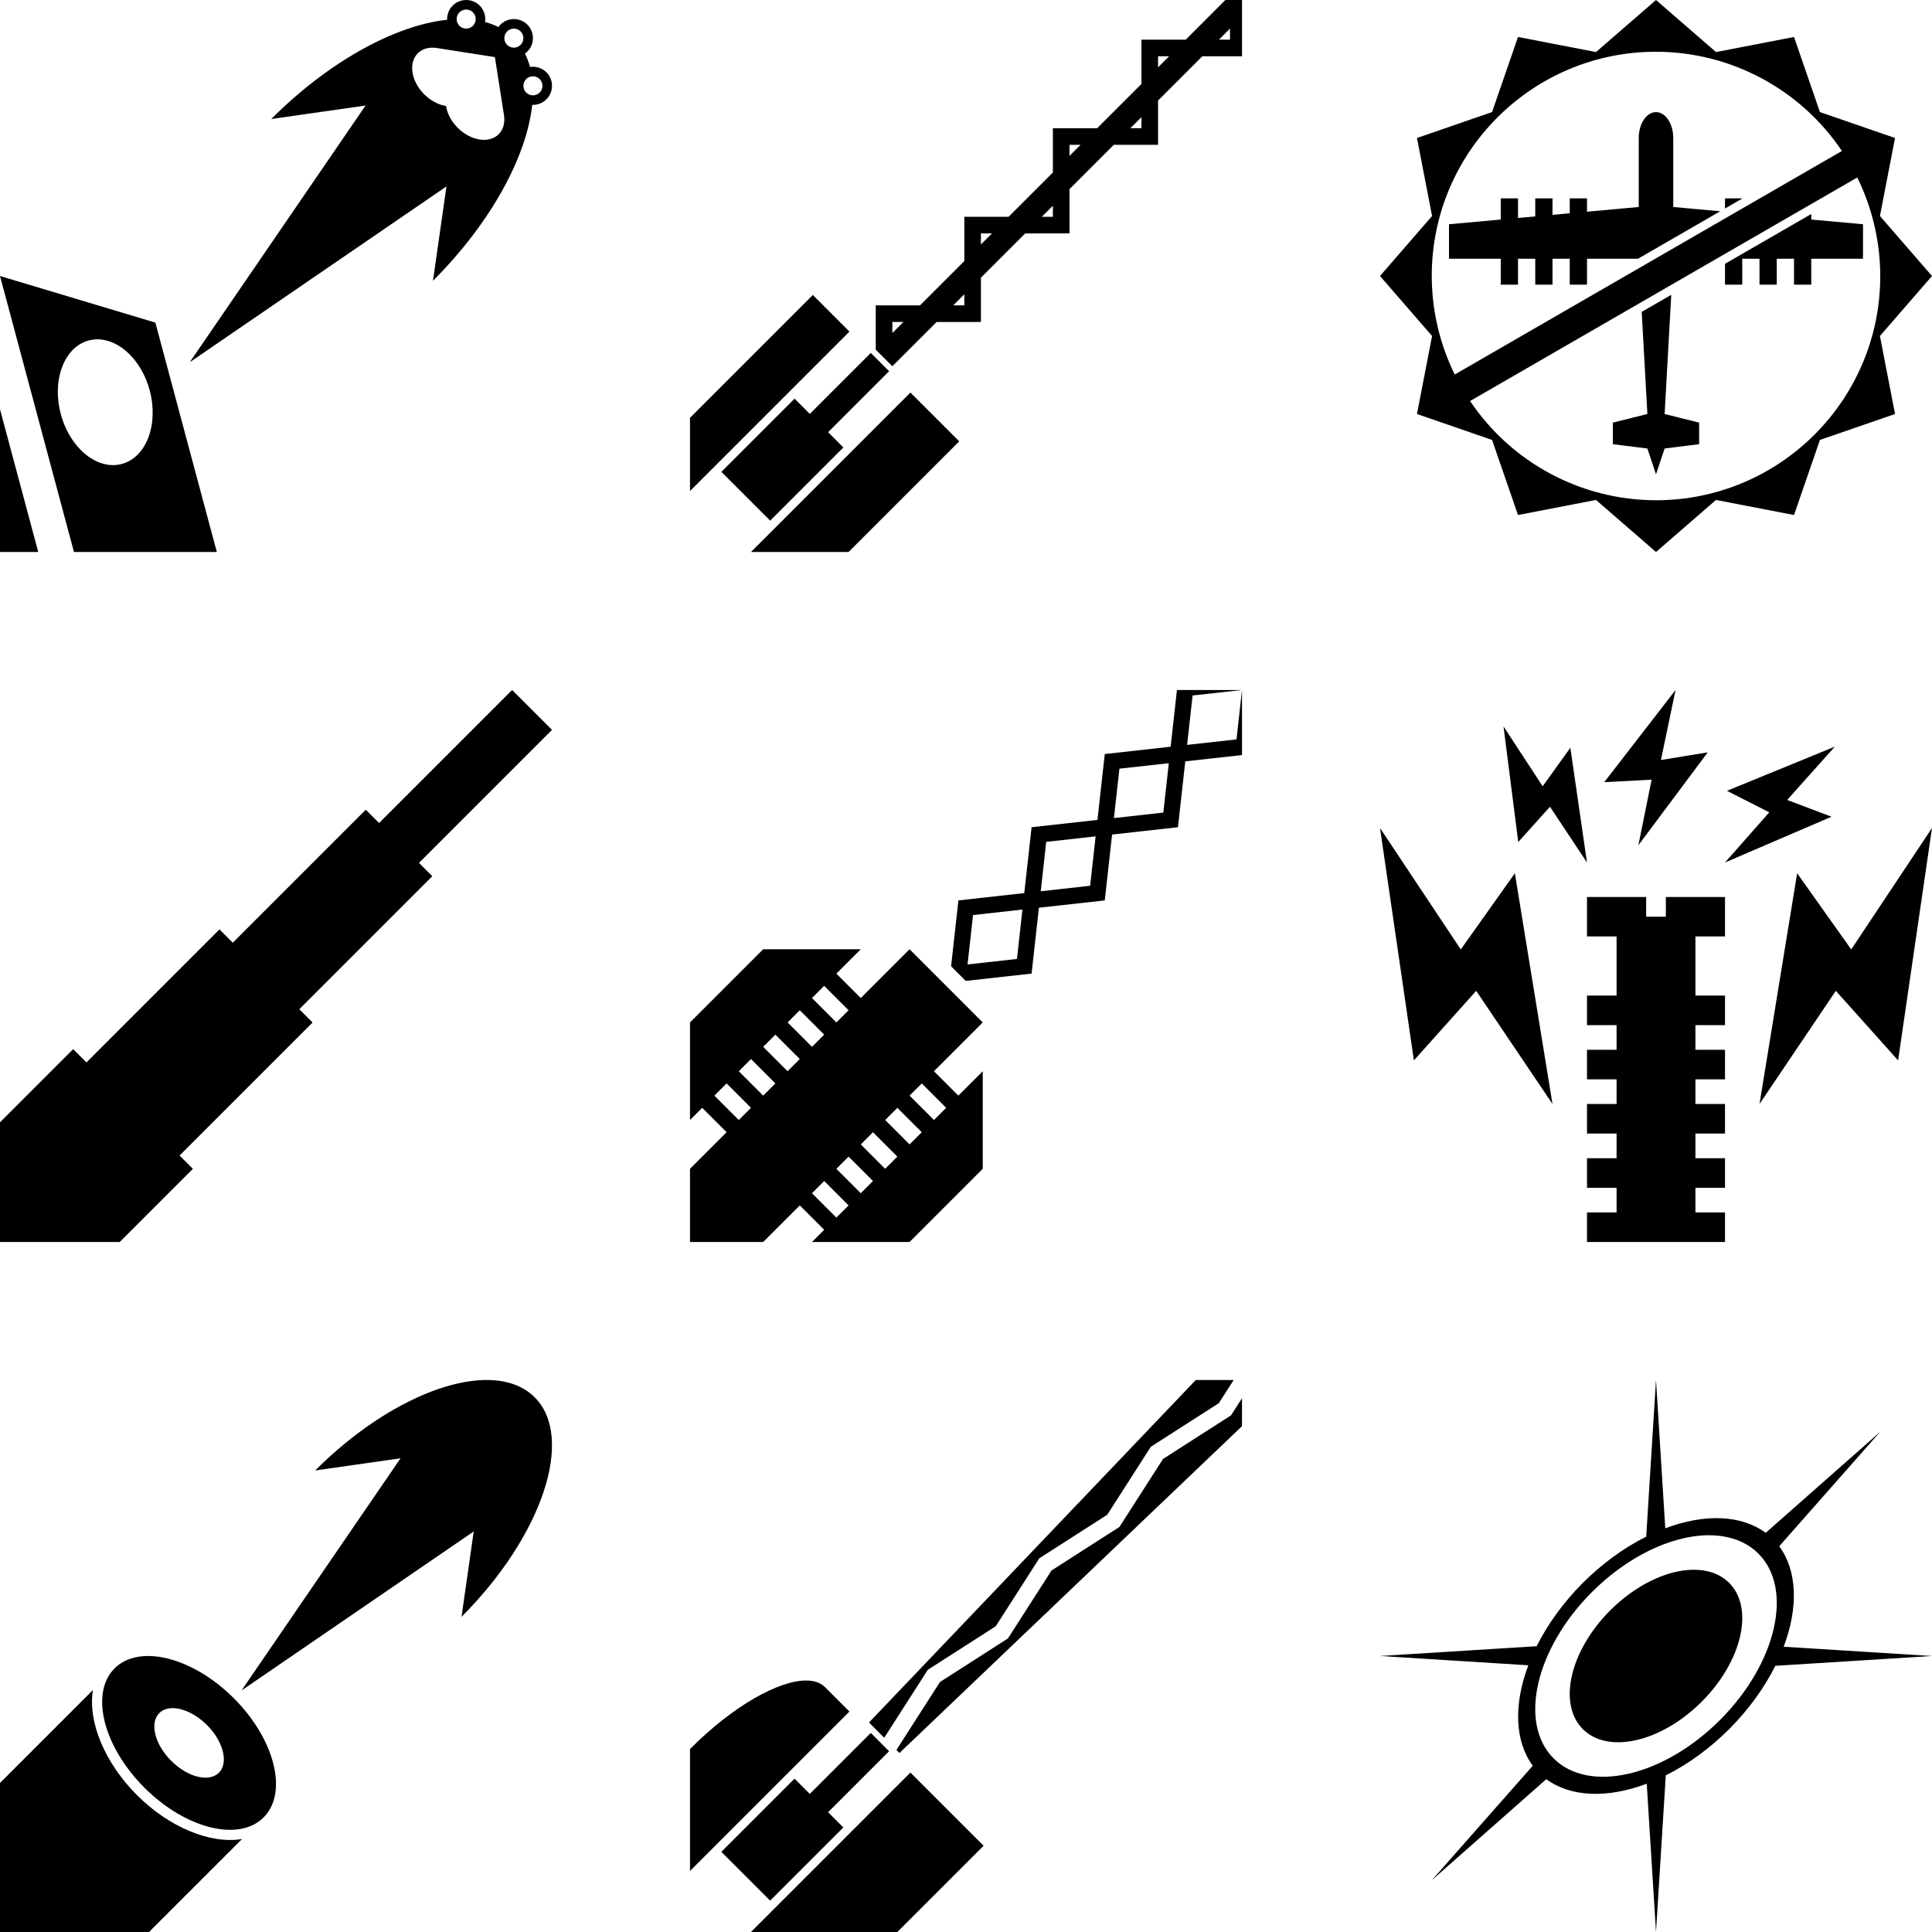
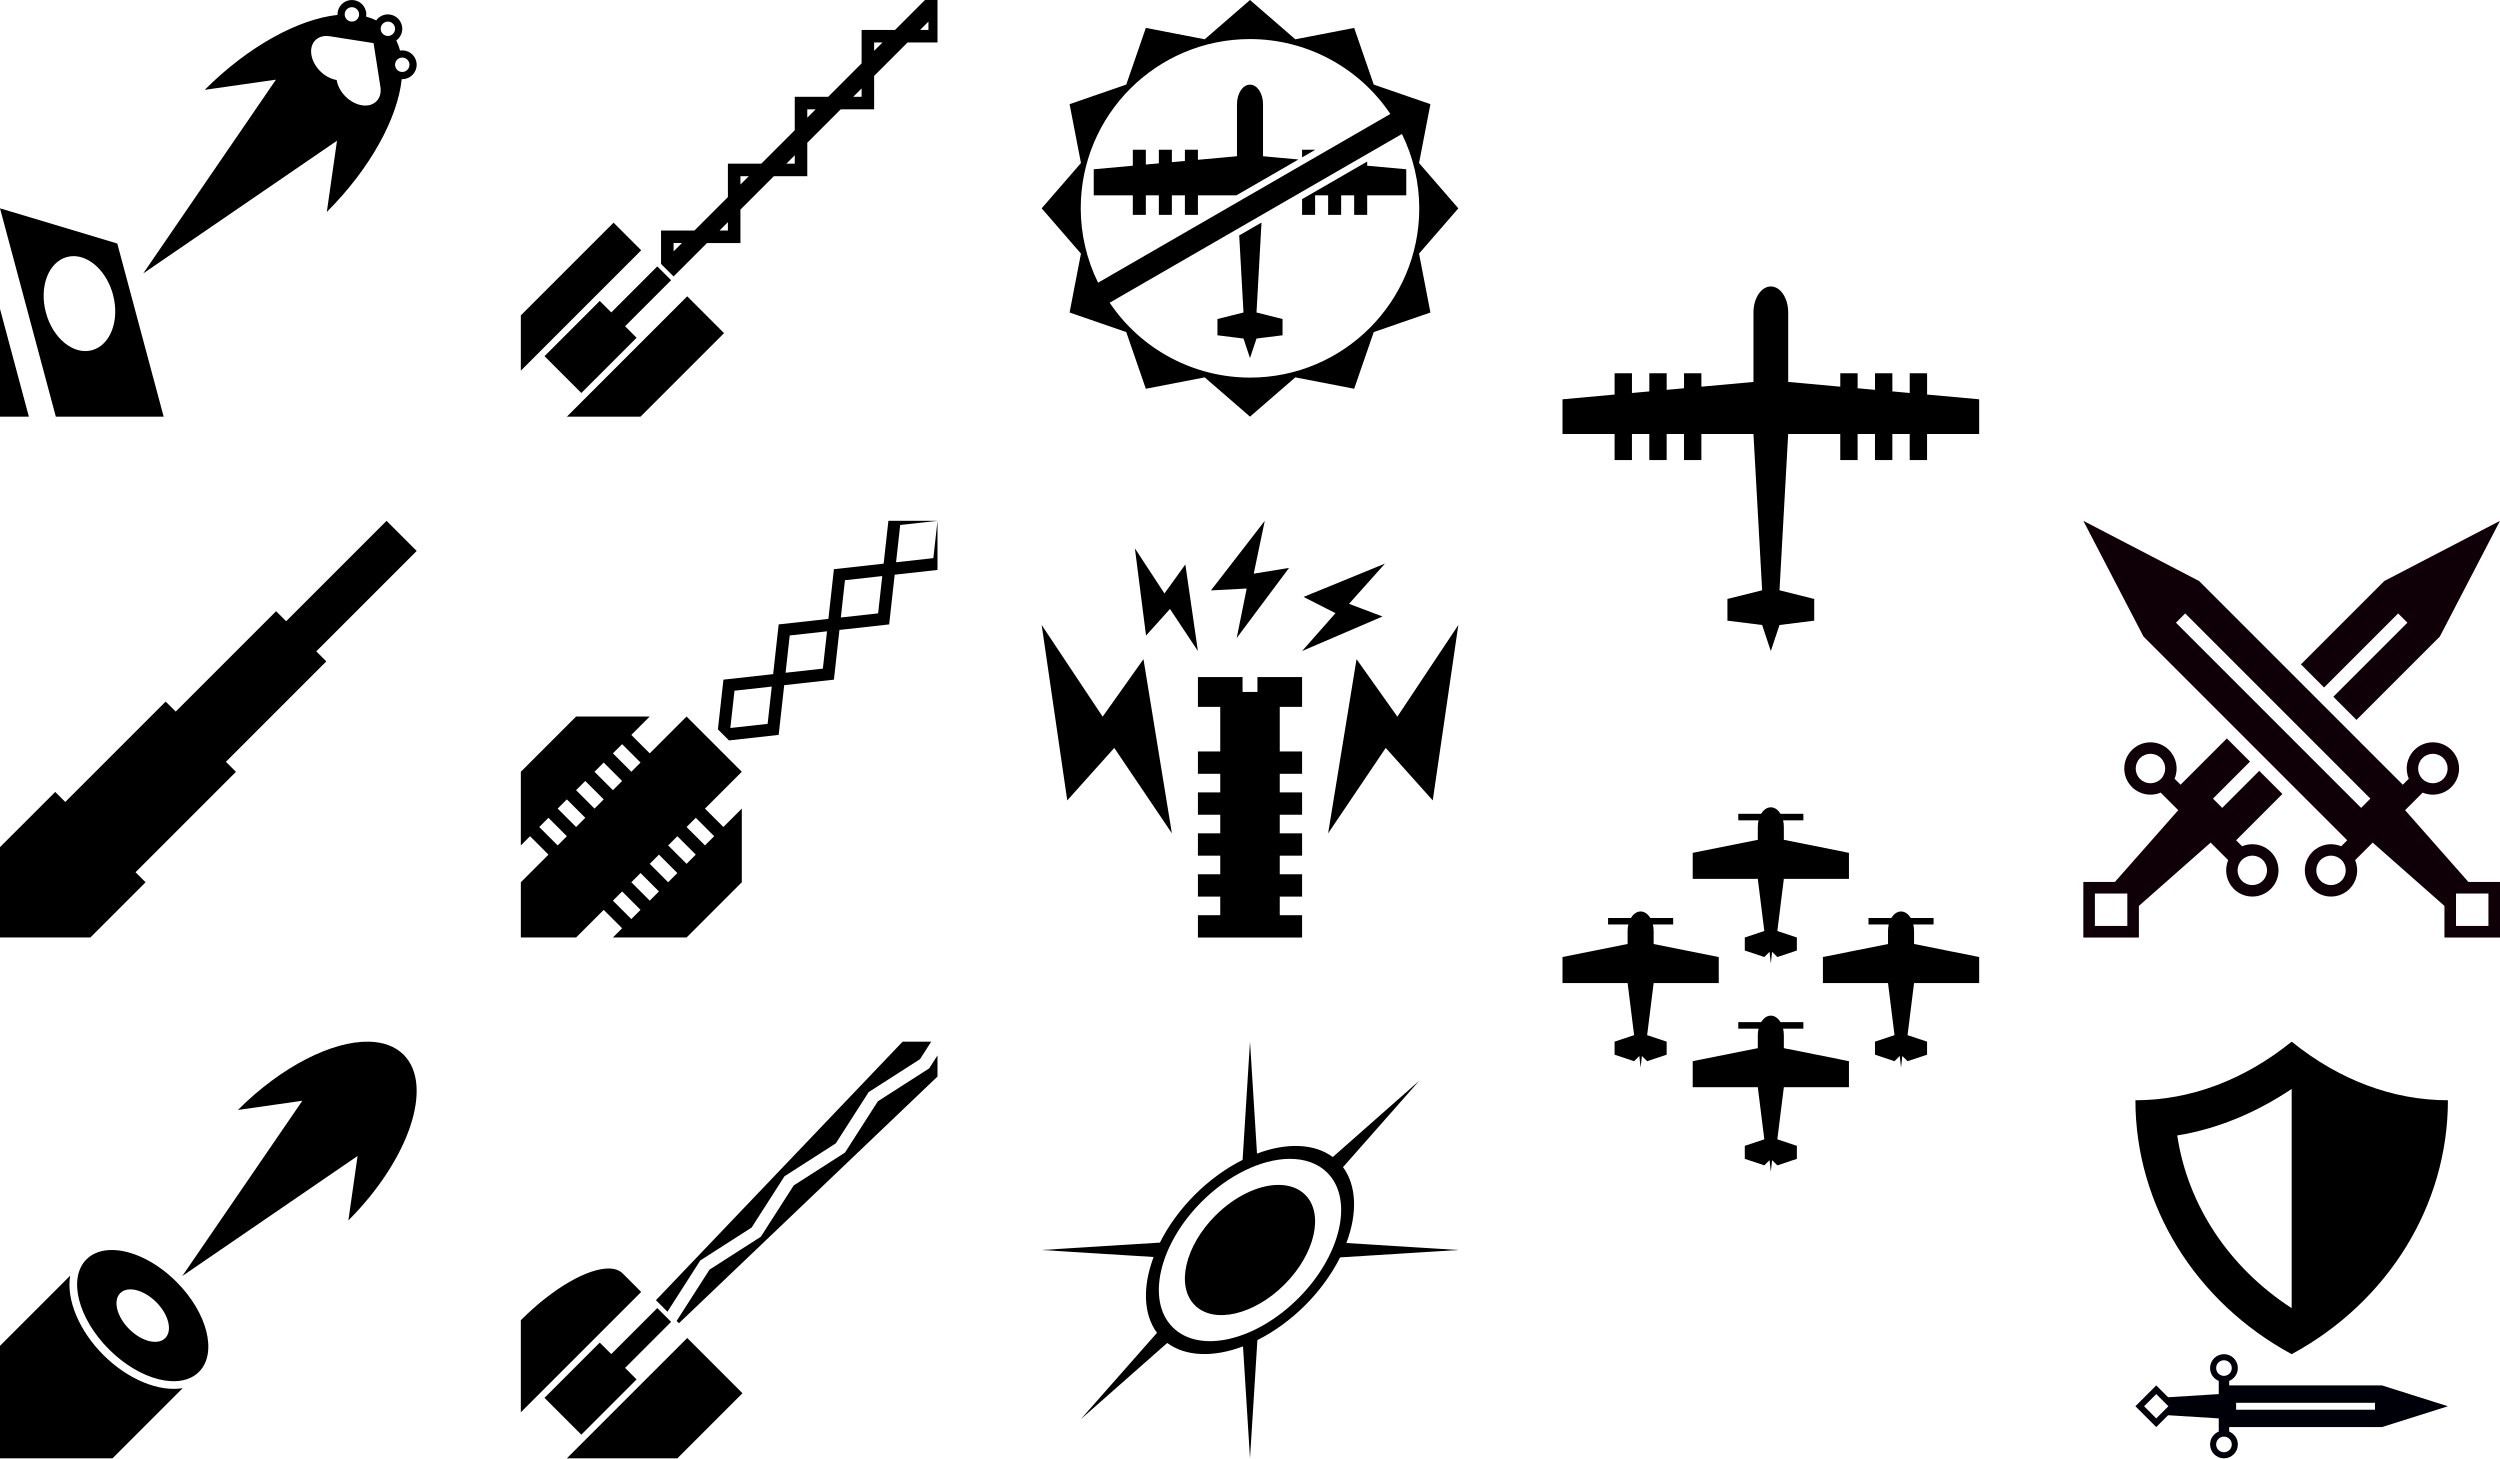
- <svg xmlns="http://www.w3.org/2000/svg" width="224mm" height="224mm" viewBox="0 0 224 224" version="1.1" id="svg8">
+ <svg xmlns="http://www.w3.org/2000/svg" width="384" height="224" viewBox="0 0 384 224" version="1.1" id="svg8">
  <defs id="defs2" />
  <g id="layer1" transform="translate(0,-73.00018)">
-     <path style="fill:#000000;fill-opacity:1;fill-rule:nonzero;stroke:none;stroke-width:7.5;stroke-linecap:round;stroke-linejoin:round;stroke-miterlimit:4;stroke-dasharray:none;stroke-dashoffset:0;stroke-opacity:1;paint-order:normal" d="M 515.744 302.361 L 512.982 327.217 L 484.119 330.424 L 480.912 359.287 L 452.049 362.494 L 448.842 391.357 L 419.979 394.564 L 416.771 423.428 L 423.186 429.842 L 452.049 426.635 L 455.256 397.771 L 484.119 394.564 L 487.326 365.701 L 516.189 362.494 L 519.396 333.631 L 544.252 330.869 L 544.252 302.361 L 544.25 302.361 L 541.846 324.01 L 520.197 326.416 L 522.604 304.768 L 544.25 302.361 L 515.744 302.361 z M 512.18 334.432 L 509.775 356.08 L 488.127 358.486 L 490.533 336.838 L 512.18 334.432 z M 480.109 366.502 L 477.705 388.15 L 456.057 390.557 L 458.463 368.908 L 480.109 366.502 z M 448.039 398.574 L 445.635 420.221 L 423.986 422.627 L 426.393 400.979 L 448.039 398.574 z M 334.434 415.969 L 302.361 448.041 L 302.361 490.803 L 307.709 485.455 L 318.398 496.145 L 302.361 512.182 L 302.361 544.252 L 334.432 544.252 L 350.469 528.215 L 361.158 538.904 L 355.811 544.252 L 398.572 544.252 L 430.645 512.18 L 430.643 469.42 L 419.953 480.109 L 409.266 469.42 L 430.645 448.041 L 398.572 415.969 L 377.193 437.348 L 366.504 426.658 L 377.193 415.969 L 334.434 415.969 z M 361.158 432.004 L 371.848 442.693 L 366.504 448.037 L 355.814 437.348 L 361.158 432.004 z M 350.469 442.693 L 361.158 453.383 L 355.812 458.729 L 345.123 448.039 L 350.469 442.693 z M 339.779 453.383 L 350.469 464.072 L 345.123 469.418 L 334.434 458.729 L 339.779 453.383 z M 329.088 464.074 L 339.777 474.764 L 334.434 480.107 L 323.744 469.418 L 329.088 464.074 z M 318.398 474.764 L 329.088 485.453 L 323.744 490.799 L 313.053 480.109 L 318.398 474.764 z M 403.92 474.764 L 414.609 485.453 L 409.264 490.799 L 398.574 480.109 L 403.92 474.764 z M 393.23 485.455 L 403.918 496.145 L 398.574 501.488 L 387.885 490.799 L 393.23 485.455 z M 382.539 496.145 L 393.229 506.834 L 387.883 512.18 L 377.195 501.49 L 382.539 496.145 z M 371.85 506.834 L 382.539 517.523 L 377.193 522.869 L 366.504 512.18 L 371.85 506.834 z M 361.16 517.525 L 371.848 528.215 L 366.504 533.559 L 355.814 522.869 L 361.16 517.525 z " transform="matrix(0.2645833,0,0,0.2645833,0,73.00018)" id="rect1420" />
+     <path style="fill:#000000;fill-opacity:1;fill-rule:nonzero;stroke:none;stroke-width:7.5;stroke-linecap:round;stroke-linejoin:round;stroke-miterlimit:4;stroke-dasharray:none;stroke-dashoffset:0;stroke-opacity:1;paint-order:normal" d="m 515.744,302.361 -2.762,24.855 -28.863,3.207 -3.207,28.863 -28.863,3.207 -3.207,28.863 -28.863,3.207 -3.207,28.863 6.414,6.414 28.863,-3.207 3.207,-28.863 28.863,-3.207 3.207,-28.863 28.863,-3.207 3.207,-28.863 24.855,-2.762 v -28.508 h -0.002 l -2.404,21.648 -21.648,2.406 2.406,-21.648 21.646,-2.406 z m -3.564,32.07 -2.404,21.648 -21.648,2.406 2.406,-21.648 z m -32.07,32.07 -2.404,21.648 -21.648,2.406 2.406,-21.648 z m -32.07,32.072 -2.404,21.646 -21.648,2.406 2.406,-21.648 z m -113.605,17.395 -32.072,32.072 v 42.762 l 5.348,-5.348 10.689,10.689 -16.037,16.037 v 32.07 h 32.07 l 16.037,-16.037 10.689,10.689 -5.348,5.348 h 42.762 l 32.072,-32.072 -0.002,-42.76 -10.689,10.689 -10.688,-10.689 21.379,-21.379 -32.072,-32.072 -21.379,21.379 -10.689,-10.689 10.689,-10.689 z m 26.725,16.035 10.689,10.689 -5.344,5.344 -10.689,-10.689 z m -10.689,10.689 10.689,10.689 -5.346,5.346 -10.689,-10.689 z m -10.689,10.689 10.689,10.689 -5.346,5.346 -10.689,-10.689 z m -10.691,10.691 10.689,10.689 -5.344,5.344 -10.689,-10.689 z m -10.689,10.689 10.689,10.689 -5.344,5.346 -10.691,-10.689 z m 85.521,0 10.689,10.689 -5.346,5.346 -10.689,-10.689 z m -10.689,10.691 10.688,10.689 -5.344,5.344 -10.689,-10.689 z m -10.691,10.689 10.689,10.689 -5.346,5.346 -10.688,-10.689 z m -10.689,10.689 10.689,10.689 -5.346,5.346 -10.689,-10.689 z m -10.689,10.691 10.688,10.689 -5.344,5.344 -10.689,-10.689 z" transform="matrix(0.2645833,0,0,0.2645833,0,73.00018)" id="rect1420" />
    <path style="fill:#000000;fill-opacity:1;fill-rule:nonzero;stroke:none;stroke-width:1.984;stroke-linecap:round;stroke-linejoin:round;stroke-miterlimit:4;stroke-dasharray:none;stroke-dashoffset:0;stroke-opacity:1;paint-order:normal" d="m 142.075,73 -4.598,4.599 h -5.135 l 5.3e-4,5.134 -5.135,5.135 -5.134,-5.3e-4 v 5.135 l -5.135,5.134 -5.134,-5.3e-4 v 5.135 l -5.135,5.134 h -5.134 v 5.135 l 1.925,1.925 5.135,-5.134 5.134,-5.3e-4 v -5.134 l 5.135,-5.134 5.134,-5.3e-4 v -5.134 l 5.135,-5.134 h 5.134 l 5.3e-4,-5.135 5.134,-5.135 h 4.598 V 73 Z m 0.535,3.315 v 1.284 H 141.327 Z m -8.343,3.209 h 1.284 l -1.284,1.284 z m -1.925,7.06 v 1.284 h -1.283 z m -8.343,3.209 h 1.284 l -1.284,1.284 z m -1.925,7.06 v 1.283 h -1.284 z m -8.344,3.209 h 1.284 l -1.284,1.284 z m -1.925,7.06 v 1.284 h -1.284 z M 94.243,107.201 80,121.444 v 8.486 l 18.485,-18.485 z m 9.219,3.128 h 1.284 l -1.284,1.284 z m -2.501,3.589 -7.071,7.071 -1.768,-1.768 -8.485,8.486 5.657,5.657 8.486,-8.485 -1.768,-1.768 7.071,-7.071 -1.061,-1.061 z m 4.596,4.596 -18.485,18.485 11.314,-5.3e-4 12.828,-12.828 z" id="rect1156" />
    <path style="fill:#000000;fill-opacity:1;fill-rule:nonzero;stroke:none;stroke-width:1.984;stroke-linecap:round;stroke-linejoin:round;stroke-miterlimit:4;stroke-dasharray:none;stroke-dashoffset:0;stroke-opacity:1;paint-order:normal" d="m 54.051,73 -5.2e-4,5.1e-4 a 2.211,2.211 0 0 0 -2.211,2.211 2.211,2.211 0 0 0 0.003,0.08 c -5.975,0.639 -13.661,4.77 -20.399,11.508 l 10.94,-1.563 -20.384,29.763 29.763,-20.385 -1.563,10.941 c 6.739,-6.739 10.868,-14.424 11.507,-20.399 a 2.211,2.211 0 0 0 0.083,0.004 2.211,2.211 0 0 0 2.211,-2.211 2.211,2.211 0 0 0 -2.211,-2.211 2.211,2.211 0 0 0 -0.338,0.027 c -0.147,-0.549 -0.342,-1.066 -0.585,-1.55 a 2.211,2.211 0 0 0 0.924,-1.794 2.211,2.211 0 0 0 -2.211,-2.211 2.211,2.211 0 0 0 -1.795,0.923 c -0.483,-0.243 -1.001,-0.439 -1.55,-0.585 a 2.211,2.211 0 0 0 0.029,-0.337 2.211,2.211 0 0 0 -2.211,-2.211 z m -5.2e-4,1.106 a 1.105,1.105 0 0 1 1.105,1.105 1.105,1.105 0 0 1 -1.105,1.105 1.105,1.105 0 0 1 -1.105,-1.105 1.105,1.105 0 0 1 1.105,-1.105 z m 5.527,2.211 a 1.105,1.105 0 0 1 1.105,1.105 1.105,1.105 0 0 1 -1.105,1.105 1.105,1.105 0 0 1 -1.105,-1.105 1.105,1.105 0 0 1 1.105,-1.105 z m -9.574,2.214 v 5.2e-4 a 3.885,2.833 45.001 0 1 0.657,0.037 l 6.718,1.053 1.052,6.718 a 3.885,2.833 45.001 0 1 -2.834,2.833 3.885,2.833 45.001 0 1 -3.885,-3.885 3.885,2.833 45.001 0 1 -3.885,-3.886 3.885,2.833 45.001 0 1 2.177,-2.871 z m 11.784,3.313 a 1.105,1.105 0 0 1 1.106,1.105 1.105,1.105 0 0 1 -1.106,1.105 1.105,1.105 0 0 1 -1.105,-1.105 1.105,1.105 0 0 1 1.105,-1.105 z M 0,105 8.575,137 h 16.564 l -7.126,-26.596 z m 11.362,7.343 c 2.526,0.038 5.066,2.451 5.993,5.911 1.06,3.954 -0.388,7.778 -3.234,8.54 -2.845,0.762 -6.01,-1.826 -7.07,-5.779 -1.059,-3.954 0.389,-7.776 3.233,-8.539 0.356,-0.095 0.716,-0.138 1.077,-0.133 z M 0,120.453 v 16.547 h 4.434 z" id="rect1048" />
    <path style="fill:#000000;fill-opacity:1;fill-rule:nonzero;stroke:none;stroke-width:1.984;stroke-linecap:round;stroke-linejoin:round;stroke-miterlimit:4;stroke-dasharray:none;stroke-dashoffset:0;stroke-opacity:1;paint-order:normal" d="m 56.642,233.002 c -5.583,-0.103 -13.364,3.753 -20.099,10.488 l 9.897,-1.414 -18.44,26.924 26.924,-18.441 -1.414,9.898 c 9.37,-9.37 13.169,-20.765 8.484,-25.45 -1.318,-1.318 -3.167,-1.964 -5.352,-2.005 z m -39.422,31.998 c -1.578,-0.01 -2.955,0.453 -3.939,1.437 -2.863,2.863 -1.315,9.053 3.457,13.824 4.772,4.772 10.961,6.319 13.824,3.457 2.863,-2.863 1.316,-9.053 -3.456,-13.825 -3.132,-3.132 -6.874,-4.874 -9.886,-4.893 z M 10.776,268.943 0,279.719 v 17.281 h 17.281 l 10.781,-10.78 c -3.697,0.617 -8.461,-1.374 -12.187,-5.094 -3.719,-3.724 -5.712,-8.485 -5.098,-12.183 z m 9.33,2.105 c 1.193,0.031 2.659,0.726 3.89,1.956 1.909,1.909 2.528,4.385 1.382,5.53 -1.145,1.145 -3.621,0.526 -5.53,-1.383 -1.909,-1.909 -2.527,-4.384 -1.382,-5.529 0.358,-0.358 0.845,-0.544 1.405,-0.572 0.077,-0.004 0.156,-0.005 0.235,-0.002 z" id="path1620" />
    <path style="fill:#000000;fill-opacity:1;fill-rule:nonzero;stroke:none;stroke-width:1.984;stroke-linecap:round;stroke-linejoin:round;stroke-miterlimit:4;stroke-dasharray:none;stroke-dashoffset:0;stroke-opacity:1;paint-order:normal" d="m 138.644,233 -37.892,39.711 1.768,1.768 5.05,-7.879 7.879,-5.05 5.051,-7.879 7.879,-5.051 5.051,-7.879 7.88,-5.051 1.724,-2.69 z m 5.356,2.111 -1.277,1.992 -7.879,5.051 -5.051,7.88 -7.879,5.051 -5.051,7.879 -7.879,5.05 -5.051,7.879 0.353,0.354 39.713,-37.894 z M 93.512,267.843 c -3.211,-0.038 -8.53,2.962 -13.412,7.843 -0.034,0.034 -0.066,0.068 -0.1,0.102 v 14.14 l 7.171,-7.172 11.314,-11.314 -2.828,-2.828 c -0.513,-0.513 -1.246,-0.762 -2.145,-0.773 z m 7.448,6.076 -7.071,7.071 -1.768,-1.768 -8.486,8.486 5.657,5.657 8.486,-8.485 -1.768,-1.768 7.071,-7.071 -1.061,-1.061 z m 4.596,4.596 -18.485,18.485 h 16.971 l 10,-10 z" id="path1631" />
    <path style="fill:#000000;fill-opacity:1;fill-rule:nonzero;stroke:none;stroke-width:7.5;stroke-linecap:round;stroke-linejoin:round;stroke-miterlimit:4;stroke-dasharray:none;stroke-dashoffset:0;stroke-opacity:1;paint-order:normal" d="m 192,233 -1.135,18.16 a 11.993,19.188 45 0 0 -7.344,5.36 11.993,19.188 45 0 0 -5.359,7.345 L 160,265 l 17.197,1.075 a 11.993,19.188 45 0 0 0.517,11.649 l -11.714,13.276 13.283,-11.72 a 11.993,19.188 45 0 0 11.643,0.527 l 1.074,17.194 1.135,-18.16 a 11.993,19.188 45 0 0 7.345,-5.36 11.993,19.188 45 0 0 5.358,-7.345 l 18.162,-1.135 -17.197,-1.075 a 11.993,19.188 45 0 0 -0.516,-11.65 l 11.713,-13.275 -13.282,11.72 a 11.993,19.188 45 0 0 -11.643,-0.527 z m 5.981,18.001 a 10.493,16.79 45 0 1 5.891,2.127 10.493,16.79 45 0 1 -4.452,19.292 10.493,16.79 45 0 1 -19.292,4.452 10.493,16.79 45 0 1 4.452,-19.292 10.493,16.79 45 0 1 13.401,-6.579 z m -1.709,4 a 7.495,11.993 45 0 0 -9.572,4.699 7.495,11.993 45 0 0 -3.18,13.78 7.495,11.993 45 0 0 13.78,-3.18 7.495,11.993 45 0 0 3.18,-13.78 7.495,11.993 45 0 0 -4.208,-1.519 z" id="path1811" />
    <path style="fill:#000000;fill-opacity:1;fill-rule:nonzero;stroke:none;stroke-width:1.984;stroke-linecap:round;stroke-linejoin:round;stroke-miterlimit:4;stroke-dasharray:none;stroke-dashoffset:0;stroke-opacity:1;paint-order:normal" d="M 59.374,153 43.952,168.422 42.41,166.88 26.988,182.301 25.446,180.759 10.024,196.181 8.482,194.639 0,203.12 v 13.879 5.6e-4 h 5.6e-4 13.879 l 8.482,-8.482 -1.542,-1.543 15.422,-15.422 -1.542,-1.542 15.421,-15.422 -1.542,-1.542 15.422,-15.422 z" id="rect1163" />
    <path style="fill:#000000;fill-opacity:1;fill-rule:nonzero;stroke:none;stroke-width:1.984;stroke-linecap:round;stroke-linejoin:round;stroke-miterlimit:4;stroke-dasharray:none;stroke-dashoffset:0;stroke-opacity:1;paint-order:normal" d="m 194.268,153 -8.268,10.687 5.492,-0.291 -1.535,7.604 8.043,-10.771 -5.426,0.887 z m -19.948,4.224 1.71,13.403 3.677,-4.09 4.292,6.463 -1.929,-13.304 -3.21,4.463 z m 38.413,2.344 -12.504,5.121 4.902,2.493 -5.131,5.818 12.351,-5.307 -5.142,-1.945 z M 160,169 l 3.931,26.944 7.222,-8.064 8.848,13.12 -4.365,-26.752 -6.27,8.832 z m 64,0 -9.365,14.08 -6.27,-8.832 -4.365,26.752 8.848,-13.12 7.222,8.064 z m -40,8 v 4.571 h 3.429 v 6.857 h -3.429 v 3.428 h 3.429 v 2.857 h -3.429 v 3.429 h 3.429 v 2.857 h -3.429 v 3.428 h 3.429 v 2.858 h -3.429 v 3.429 h 3.429 v 2.857 h -3.429 v 3.429 h 16 v -3.429 h -3.429 v -2.857 h 3.429 v -3.429 h -3.429 v -2.858 h 3.429 v -3.428 h -3.429 v -2.857 h 3.429 v -3.429 h -3.429 v -2.857 h 3.429 v -3.428 h -3.429 v -6.857 h 3.429 v -4.571 h -6.857 v 2.286 h -2.286 v -2.286 z" id="rect1424" />
-     <path style="fill:#000000;fill-opacity:1;fill-rule:nonzero;stroke:none;stroke-width:2.835;stroke-linecap:round;stroke-linejoin:round;stroke-miterlimit:4;stroke-dasharray:none;stroke-dashoffset:0;stroke-opacity:1;paint-order:markers stroke fill" d="M 725.67 0 L 699.375 22.812 L 665.197 16.203 L 653.832 49.107 L 620.928 60.473 L 627.537 94.65 L 604.725 120.945 L 627.537 147.24 L 620.928 181.418 L 653.832 192.783 L 665.197 225.686 L 699.375 219.076 L 725.67 241.891 L 751.963 219.076 L 786.143 225.686 L 797.508 192.783 L 830.41 181.418 L 823.801 147.24 L 846.613 120.945 L 823.801 94.65 L 830.41 60.473 L 797.508 49.107 L 786.143 16.203 L 751.963 22.812 L 725.67 0 z M 725.67 22.678 A 98.268 98.268 0 0 1 807.145 66.152 L 637.467 164.117 A 98.268 98.268 0 0 1 627.402 120.945 A 98.268 98.268 0 0 1 725.67 22.678 z M 725.668 49.135 C 721.493 49.135 718.109 54.212 718.109 60.475 L 718.109 90.707 L 695.434 92.77 L 695.434 86.93 L 687.875 86.93 L 687.875 93.457 L 680.316 94.145 L 680.316 86.93 L 672.758 86.93 L 672.758 94.828 L 665.199 95.516 L 665.199 86.93 L 657.641 86.93 L 657.641 96.203 L 634.961 98.266 L 634.961 113.383 L 657.641 113.383 L 657.641 124.723 L 665.199 124.723 L 665.199 113.383 L 672.758 113.383 L 672.758 124.723 L 680.316 124.723 L 680.316 113.383 L 687.875 113.383 L 687.875 124.723 L 695.434 124.723 L 695.434 113.383 L 717.779 113.383 L 753.812 92.58 L 733.23 90.707 L 733.23 60.475 C 733.231 54.21 729.844 49.132 725.668 49.135 z M 813.873 77.771 A 98.268 98.268 0 0 1 823.938 120.945 A 98.268 98.268 0 0 1 725.67 219.213 A 98.268 98.268 0 0 1 644.195 175.736 L 813.873 77.771 z M 755.906 86.93 L 755.906 91.371 L 763.465 87.006 L 763.465 86.93 L 755.906 86.93 z M 793.703 93.781 L 755.906 115.604 L 755.906 124.723 L 763.465 124.723 L 763.465 113.383 L 771.027 113.383 L 771.027 124.723 L 778.586 124.723 L 778.586 113.383 L 786.145 113.383 L 786.145 124.723 L 793.703 124.723 L 793.703 113.383 L 816.379 113.383 L 816.379 98.266 L 793.703 96.203 L 793.703 93.781 z M 732.352 129.203 L 719.404 136.678 L 721.891 181.416 L 706.773 185.195 L 706.773 194.646 L 721.891 196.535 L 725.668 207.873 L 729.449 196.535 L 744.568 194.646 L 744.568 185.195 L 729.449 181.416 L 732.352 129.203 z " id="path822" transform="matrix(0.2645833,0,0,0.2645833,0,73.00018)" />
+     <path style="fill:#000000;fill-opacity:1;fill-rule:nonzero;stroke:none;stroke-width:2.835;stroke-linecap:round;stroke-linejoin:round;stroke-miterlimit:4;stroke-dasharray:none;stroke-dashoffset:0;stroke-opacity:1;paint-order:markers stroke fill" d="m 725.67,0 -26.295,22.812 -34.178,-6.609 -11.365,32.904 -32.904,11.365 6.609,34.178 -22.812,26.295 22.812,26.295 -6.609,34.178 32.904,11.365 11.365,32.902 34.178,-6.609 26.295,22.814 26.293,-22.814 34.18,6.609 11.365,-32.902 32.902,-11.365 -6.609,-34.178 22.812,-26.295 -22.812,-26.295 6.609,-34.178 L 797.508,49.107 786.143,16.203 751.963,22.812 Z m 0,22.678 a 98.268,98.268 0 0 1 81.475,43.475 L 637.467,164.117 a 98.268,98.268 0 0 1 -10.064,-43.172 98.268,98.268 0 0 1 98.268,-98.268 z m -0.002,26.457 c -4.175,2.26e-4 -7.559,5.078 -7.559,11.34 v 30.232 l -22.676,2.062 V 86.93 H 687.875 v 6.527 l -7.559,0.688 v -7.215 h -7.559 v 7.898 l -7.559,0.688 v -8.586 h -7.559 v 9.273 l -22.68,2.062 v 15.117 h 22.68 v 11.34 h 7.559 v -11.34 h 7.559 v 11.34 h 7.559 v -11.34 h 7.559 v 11.34 h 7.559 V 113.383 H 717.779 L 753.812,92.58 733.23,90.707 V 60.475 c 3.8e-4,-6.264 -3.386,-11.343 -7.562,-11.34 z M 813.873,77.771 a 98.268,98.268 0 0 1 10.064,43.174 98.268,98.268 0 0 1 -98.268,98.268 98.268,98.268 0 0 1 -81.475,-43.477 z m -57.967,9.158 v 4.441 l 7.559,-4.365 v -0.076 z m 37.797,6.852 -37.797,21.822 v 9.119 h 7.559 v -11.34 h 7.562 v 11.34 h 7.559 v -11.34 h 7.559 v 11.34 h 7.559 v -11.34 h 22.676 V 98.266 l -22.676,-2.062 z m -61.352,35.422 -12.947,7.475 2.486,44.738 -15.117,3.779 v 9.451 l 15.117,1.889 3.777,11.338 3.781,-11.338 15.119,-1.889 v -9.451 l -15.119,-3.779 z" id="path822" transform="matrix(0.2645833,0,0,0.2645833,0,73.00018)" />
+     <path style="fill:#000000;fill-opacity:1;fill-rule:evenodd;stroke:none;stroke-width:0.502;stroke-linecap:round;stroke-linejoin:round;stroke-miterlimit:4;stroke-dasharray:none;stroke-dashoffset:0;stroke-opacity:1;paint-order:normal" d="m 271.952,197.001 c -0.335,0.012 -0.663,0.15 -0.953,0.401 -0.183,0.16 -0.347,0.362 -0.488,0.598 h -3.511 v 0.999 h 3.116 c -0.077,0.321 -0.116,0.659 -0.117,1 v 2 l -10,2 v 4 h 10 l 1,8.001 -2.999,0.999 v 2.001 l 2.999,0.999 0.8,-0.8 0.199,1.799 0.201,-1.799 0.8,0.8 2.999,-0.999 v -2.001 l -2.999,-0.999 1,-8.001 h 10 v -4 l -10,-2 v -2 h -0.001 c -5.4e-4,-0.341 -0.04,-0.679 -0.116,-1 h 3.116 v -0.999 h -3.512 c -0.141,-0.237 -0.306,-0.439 -0.489,-0.598 -0.318,-0.275 -0.68,-0.414 -1.047,-0.401 z m -20,16 c -0.335,0.012 -0.662,0.15 -0.952,0.401 -0.183,0.16 -0.347,0.362 -0.488,0.598 h -3.512 v 0.999 h 3.117 c -0.077,0.321 -0.116,0.659 -0.117,1 v 2 L 240,220 v 4 h 10.001 l 0.999,8.001 -2.999,0.999 v 2.001 l 2.999,0.999 0.8,-0.801 0.199,1.8 0.201,-1.8 0.8,0.801 2.999,-0.999 v -2.001 l -2.999,-0.999 1,-8.001 h 10 v -4 l -10,-2 v -2 h -0.001 c -5.3e-4,-0.341 -0.04,-0.679 -0.116,-1 h 3.116 v -0.999 h -3.512 c -0.141,-0.237 -0.306,-0.439 -0.489,-0.598 -0.318,-0.275 -0.68,-0.414 -1.047,-0.401 z m 40,0 c -0.335,0.012 -0.663,0.15 -0.953,0.401 -0.183,0.16 -0.347,0.362 -0.488,0.598 h -3.511 v 0.999 h 3.116 c -0.077,0.321 -0.116,0.659 -0.117,1 v 2 l -10,2 v 4 h 10 l 1,8.001 -3,0.999 v 2 l 3,1 0.8,-0.801 0.199,1.8 0.201,-1.8 0.8,0.801 2.999,-1 v -2 l -2.999,-0.999 1,-8.001 H 304 v -4 l -10,-2 v -2 h -0.001 c -5.3e-4,-0.341 -0.04,-0.679 -0.116,-1 h 3.116 v -0.999 h -3.512 c -0.141,-0.237 -0.306,-0.439 -0.489,-0.598 -0.318,-0.275 -0.68,-0.414 -1.047,-0.401 z m -20,16 c -0.335,0.012 -0.663,0.15 -0.953,0.401 -0.183,0.16 -0.347,0.362 -0.488,0.598 h -3.511 v 0.999 h 3.116 c -0.077,0.321 -0.116,0.659 -0.117,1 v 2 l -10,2 v 4 h 10 l 1,8.001 -2.999,0.999 v 2.001 l 2.999,0.999 0.8,-0.8 0.199,1.799 0.201,-1.799 0.8,0.8 2.999,-0.999 v -2.001 l -2.999,-0.999 1,-8.001 h 10 v -4 l -10,-2 v -2 h -0.001 c -5.3e-4,-0.341 -0.04,-0.679 -0.116,-1 h 3.116 v -0.999 h -3.512 c -0.141,-0.237 -0.306,-0.439 -0.489,-0.598 -0.318,-0.275 -0.68,-0.414 -1.047,-0.401 z" id="path862" />
+     <path style="fill:#000000;fill-opacity:1;fill-rule:evenodd;stroke:none;stroke-width:0.5;stroke-linecap:round;stroke-linejoin:round;stroke-miterlimit:4;stroke-dasharray:none;stroke-dashoffset:0;stroke-opacity:1;paint-order:normal" d="m 271.999,117 c -1.473,8e-5 -2.667,1.791 -2.666,4 v 0 10.666 l -8,0.728 v -2.06 h -2.666 v 2.303 l -2.666,0.243 v -2.545 h -2.666 v 2.786 l -2.666,0.242 v -3.029 h -2.666 v 3.271 L 240,134.333 v 5.333 h 8.001 v 4 h 2.666 v -4 h 2.666 v 4 h 2.666 v -4 h 2.666 v 4 h 2.666 v -4 h 8 l 1.334,24.001 -5.333,1.333 v 3.334 l 5.333,0.667 1.332,4 1.334,-4 5.333,-0.667 v -3.334 l -5.334,-1.333 1.334,-24.001 h 7.999 v 4 h 2.666 v -4 h 2.668 v 4 h 2.667 v -4 h 2.666 v 4 h 2.667 v -4 H 304 v -5.333 l -7.999,-0.728 v -3.271 h -2.667 v 3.029 l -2.666,-0.242 v -2.786 h -2.667 v 2.545 l -2.668,-0.243 v -2.303 h -2.666 v 2.06 l -7.999,-0.728 v -10.666 0 c 1.6e-4,-2.21 -1.195,-4.001 -2.668,-4 z" id="path954" />
+     <path style="fill:#000008;fill-opacity:1;fill-rule:nonzero;stroke:none;stroke-width:0.529;stroke-linecap:round;stroke-linejoin:round;stroke-miterlimit:4;stroke-dasharray:none;stroke-dashoffset:0;stroke-opacity:1;paint-order:normal" d="m 376,289 -10.133,-3.2 -23.467,1.4e-4 v -0.691 c 0.805,-0.326 1.333,-1.107 1.333,-1.976 0,-1.178 -0.955,-2.133 -2.133,-2.133 -1.178,-10e-6 -2.133,0.955 -2.133,2.133 5.3e-4,0.869 0.528,1.65 1.333,1.976 v 2.024 l -7.78,0.486 -1.82,-1.82 -3.2,3.2 3.2,3.2 1.82,-1.82 7.78,0.486 v 2.024 c -0.805,0.326 -1.333,1.107 -1.333,1.976 -10e-6,1.178 0.955,2.133 2.133,2.133 1.178,10e-6 2.133,-0.955 2.133,-2.133 -5.4e-4,-0.869 -0.528,-1.65 -1.333,-1.976 v -0.69 h 23.467 z m -11.2,-0.533 v 1.067 h -21.333 v -1.067 z m -22,-5.333 c 0,0.663 -0.537,1.2 -1.2,1.2 -0.663,0 -1.2,-0.537 -1.2,-1.2 0,-0.663 0.537,-1.2 1.2,-1.2 0.663,0 1.2,0.537 1.2,1.2 z m 0,11.733 c 0,0.663 -0.537,1.2 -1.2,1.2 -0.663,0 -1.2,-0.537 -1.2,-1.2 0,-0.663 0.537,-1.2 1.2,-1.2 0.663,0 1.2,0.537 1.2,1.2 z m -9.733,-5.867 -1.867,1.867 -1.867,-1.867 1.867,-1.867 z" id="rect10" />
+     <path style="fill:#0f0008;fill-opacity:1;fill-rule:nonzero;stroke:none;stroke-width:0.992;stroke-linecap:round;stroke-linejoin:round;stroke-miterlimit:4;stroke-dasharray:none;stroke-dashoffset:0;stroke-opacity:1;paint-order:normal" d="m 320,153 9.244,17.778 31.289,31.289 -0.921,0.921 c -1.508,-0.639 -3.253,-0.3 -4.412,0.857 -1.571,1.571 -1.571,4.118 0,5.689 1.571,1.571 4.118,1.571 5.689,0 1.158,-1.159 1.497,-2.904 0.857,-4.413 l 2.699,-2.699 11.022,9.726 v 4.852 H 384 v -8.533 h -4.852 l -9.725,-11.022 2.699,-2.699 c 1.508,0.639 3.253,0.301 4.413,-0.857 1.571,-1.571 1.571,-4.118 0,-5.689 -1.571,-1.571 -4.118,-1.571 -5.689,0 -1.158,1.159 -1.497,2.904 -0.857,4.413 l -0.92,0.921 -31.289,-31.289 z m 64,0 -17.778,9.245 -12.8,12.8 3.556,3.556 11.378,-11.378 1.422,1.422 -11.378,11.378 3.556,3.556 12.8,-12.8 z m -48.355,14.222 28.445,28.445 -1.422,1.422 -28.445,-28.445 z m 6.4,19.2 -7.111,7.111 -0.921,-0.921 c 0.639,-1.508 0.3,-3.253 -0.857,-4.412 -1.571,-1.571 -4.118,-1.571 -5.689,0 -1.571,1.571 -1.571,4.118 0,5.689 1.159,1.158 2.905,1.497 4.413,0.857 l 2.698,2.698 -9.726,11.022 h -4.852 L 320,217 h 8.534 l -2.6e-4,-4.852 11.022,-9.726 2.699,2.699 c -0.639,1.508 -0.3,3.253 0.857,4.413 1.571,1.571 4.118,1.571 5.689,0 1.571,-1.571 1.571,-4.118 0,-5.689 -1.159,-1.158 -2.904,-1.497 -4.413,-0.857 l -0.921,-0.921 7.111,-7.111 v -2.7e-4 l -3.556,-3.555 -5.689,5.689 -1.422,-1.422 5.689,-5.689 z m -11.734,2.36 c 0.579,0 1.158,0.221 1.6,0.663 0.884,0.884 0.884,2.316 0,3.2 -0.884,0.884 -2.316,0.884 -3.2,0 -0.884,-0.884 -0.884,-2.316 0,-3.2 0.442,-0.442 1.021,-0.663 1.6,-0.663 z m 43.378,0 c 0.579,0 1.158,0.221 1.6,0.663 0.884,0.884 0.884,2.316 0,3.2 -0.884,0.884 -2.316,0.884 -3.2,0 -0.884,-0.884 -0.884,-2.316 0,-3.2 0.442,-0.442 1.021,-0.663 1.6,-0.663 z m -15.645,15.644 c 0.579,0 1.158,0.221 1.6,0.663 0.884,0.884 0.884,2.316 0,3.2 -0.884,0.884 -2.316,0.884 -3.2,0 -0.884,-0.884 -0.884,-2.316 0,-3.2 0.442,-0.442 1.021,-0.663 1.6,-0.663 z m -12.089,2.6e-4 c 0.579,0 1.158,0.221 1.6,0.663 0.884,0.884 0.884,2.316 0,3.2 -0.884,0.884 -2.316,0.884 -3.2,0 -0.884,-0.884 -0.884,-2.316 0,-3.2 0.442,-0.442 1.021,-0.663 1.6,-0.663 z m -19.2,5.818 v 4.978 h -4.978 v -4.978 z m 50.489,0 h 4.978 v 4.978 l -4.977,-2.7e-4 z" id="rect10-6-0" />
+     <path style="color:#000000;font-style:normal;font-variant:normal;font-weight:normal;font-stretch:normal;font-size:medium;line-height:normal;font-family:sans-serif;font-variant-ligatures:normal;font-variant-position:normal;font-variant-caps:normal;font-variant-numeric:normal;font-variant-alternates:normal;font-feature-settings:normal;text-indent:0;text-align:start;text-decoration:none;text-decoration-line:none;text-decoration-style:solid;text-decoration-color:#000000;letter-spacing:normal;word-spacing:normal;text-transform:none;writing-mode:lr-tb;direction:ltr;text-orientation:mixed;dominant-baseline:auto;baseline-shift:baseline;text-anchor:start;white-space:normal;shape-padding:0;clip-rule:nonzero;display:inline;overflow:visible;visibility:visible;isolation:auto;mix-blend-mode:normal;color-interpolation:sRGB;color-interpolation-filters:linearRGB;solid-color:#000000;solid-opacity:1;fill:#000000;fill-opacity:1;fill-rule:nonzero;stroke:none;stroke-width:6;stroke-linecap:round;stroke-linejoin:round;stroke-miterlimit:8;stroke-dasharray:none;stroke-dashoffset:0;stroke-opacity:1;paint-order:normal;color-rendering:auto;image-rendering:auto;shape-rendering:auto;text-rendering:auto;enable-background:accumulate" d="m 352,233 a 48,67.177 0 0 1 -24,9 48,45.034 0 0 0 24,39 48,45.034 0 0 0 24,-39 48,67.177 0 0 1 -24,-9 z m 4e-4,7.263 v 33.67 c -9.664,-6.268 -15.98,-15.869 -17.578,-26.527 6.181,-1 12.108,-3.486 17.578,-7.143 z" id="rect849-4" />
  </g>
</svg>
